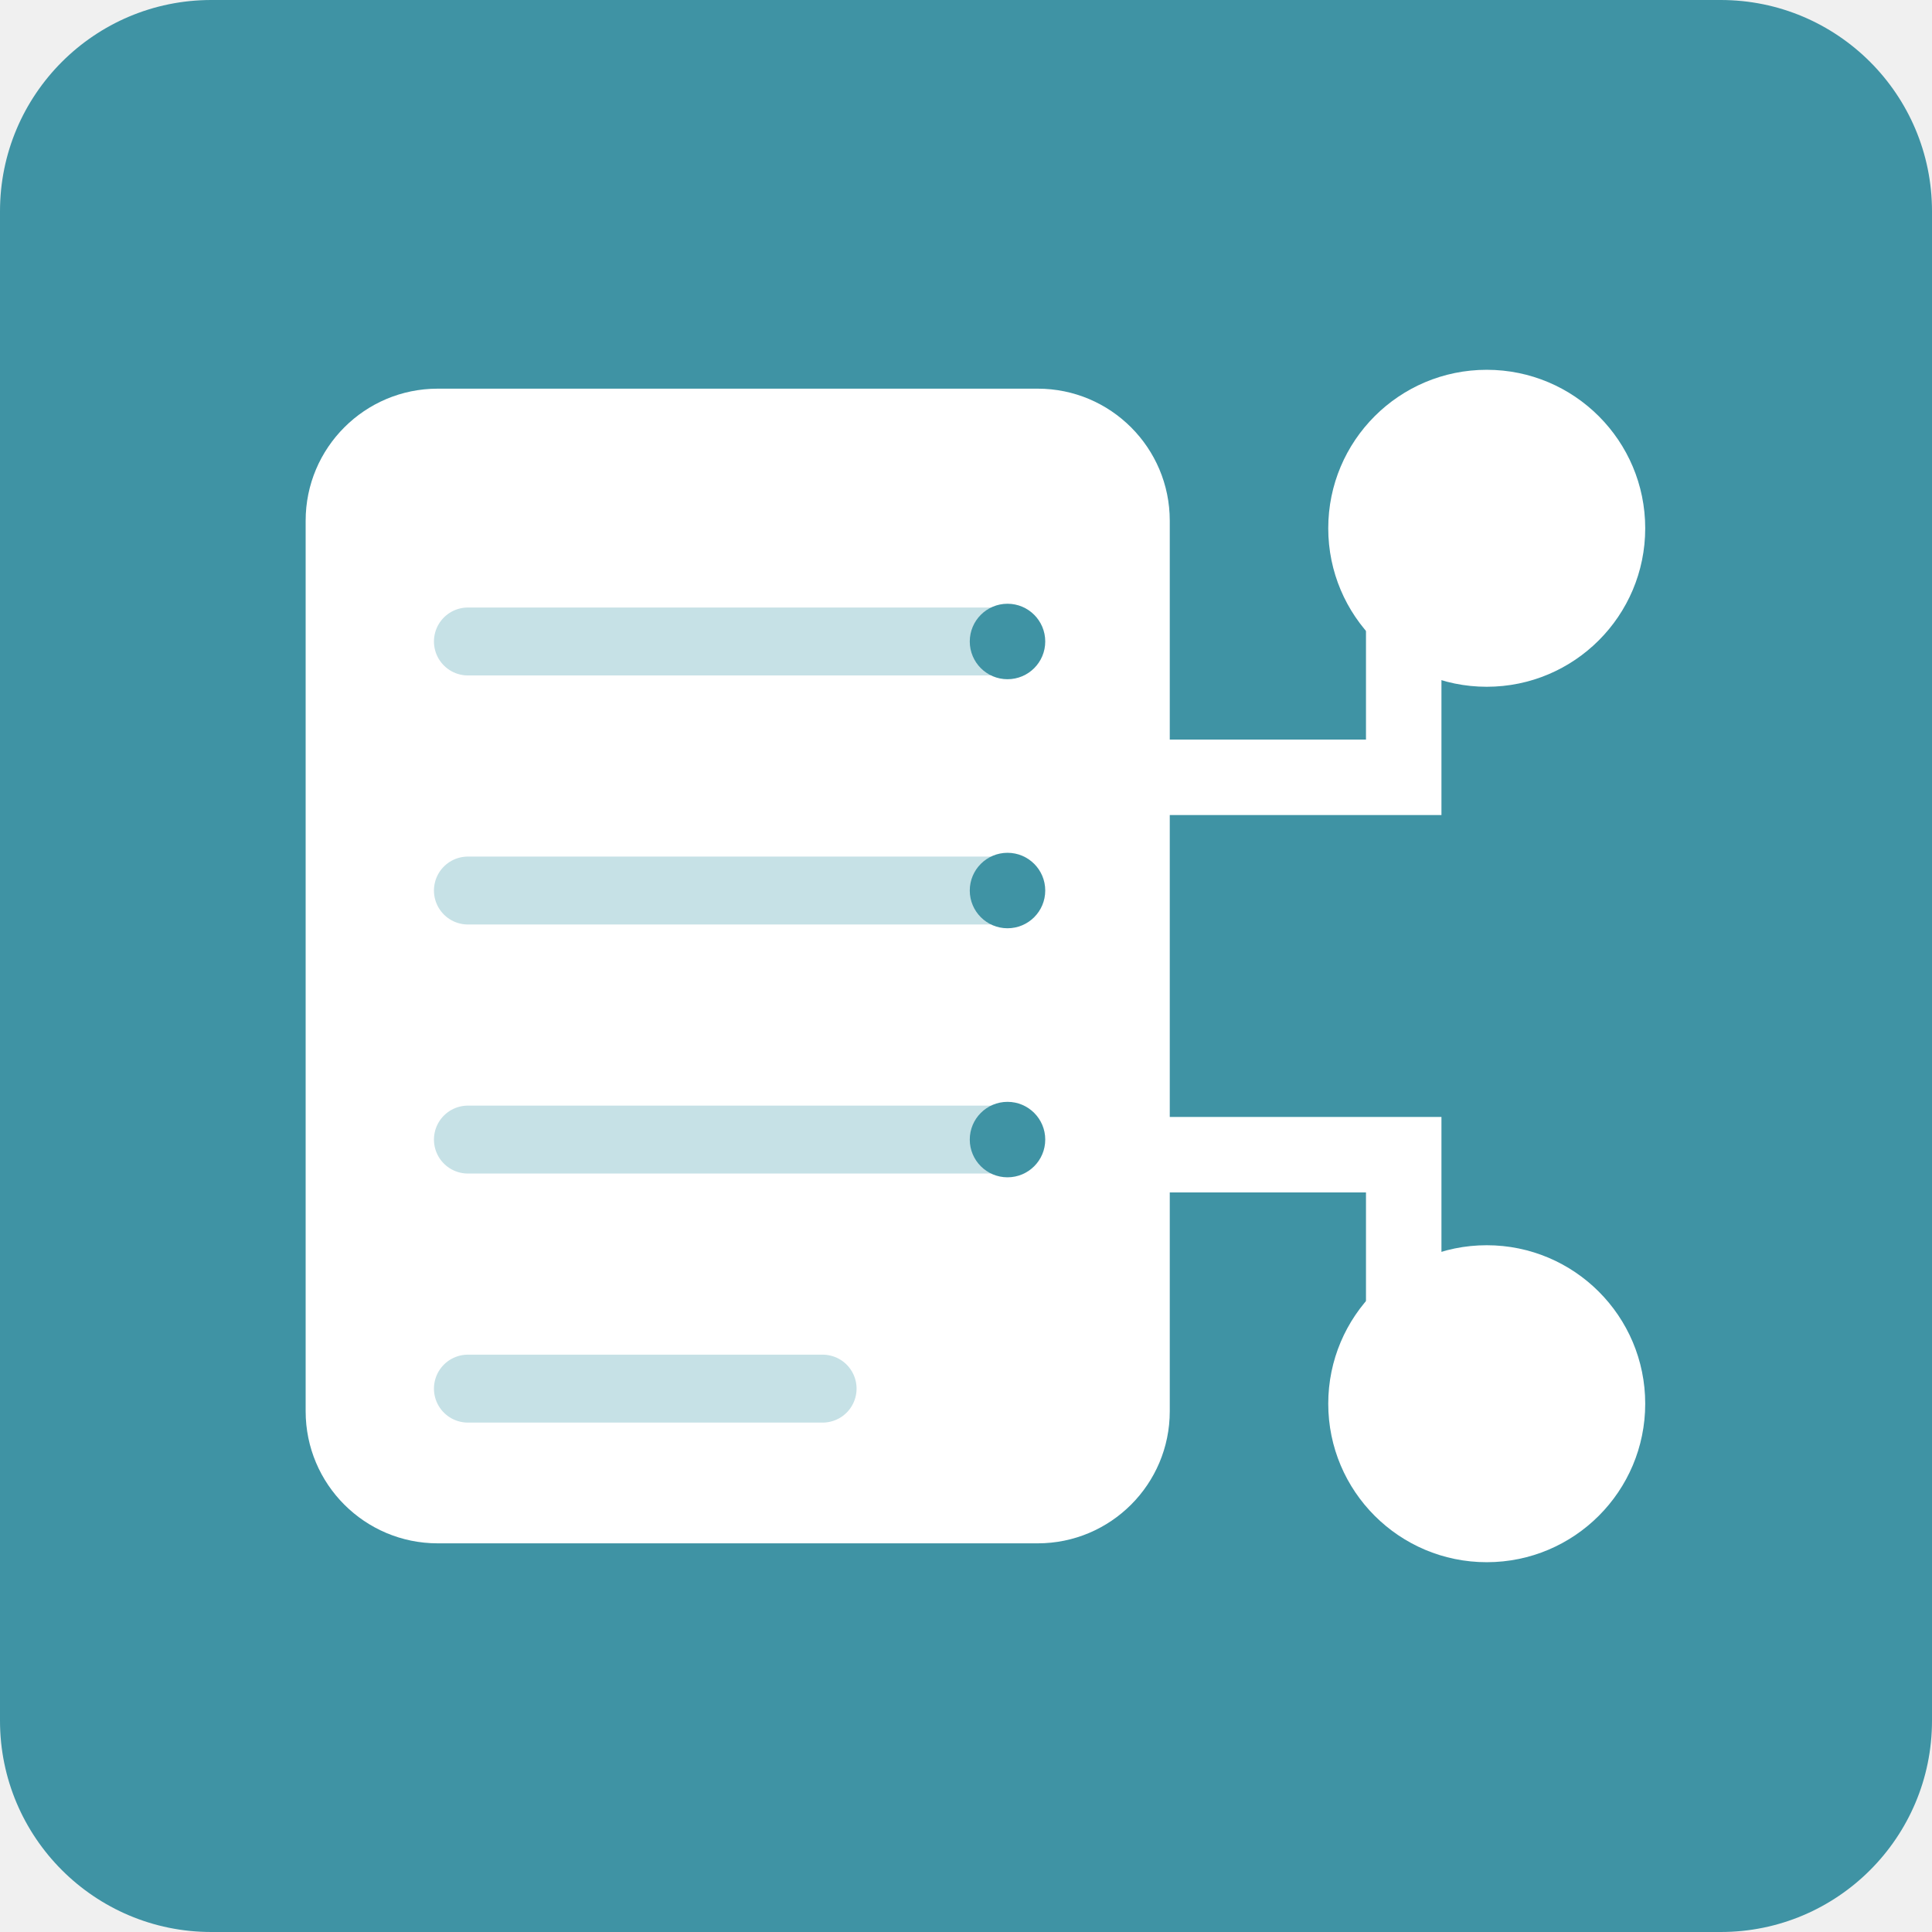
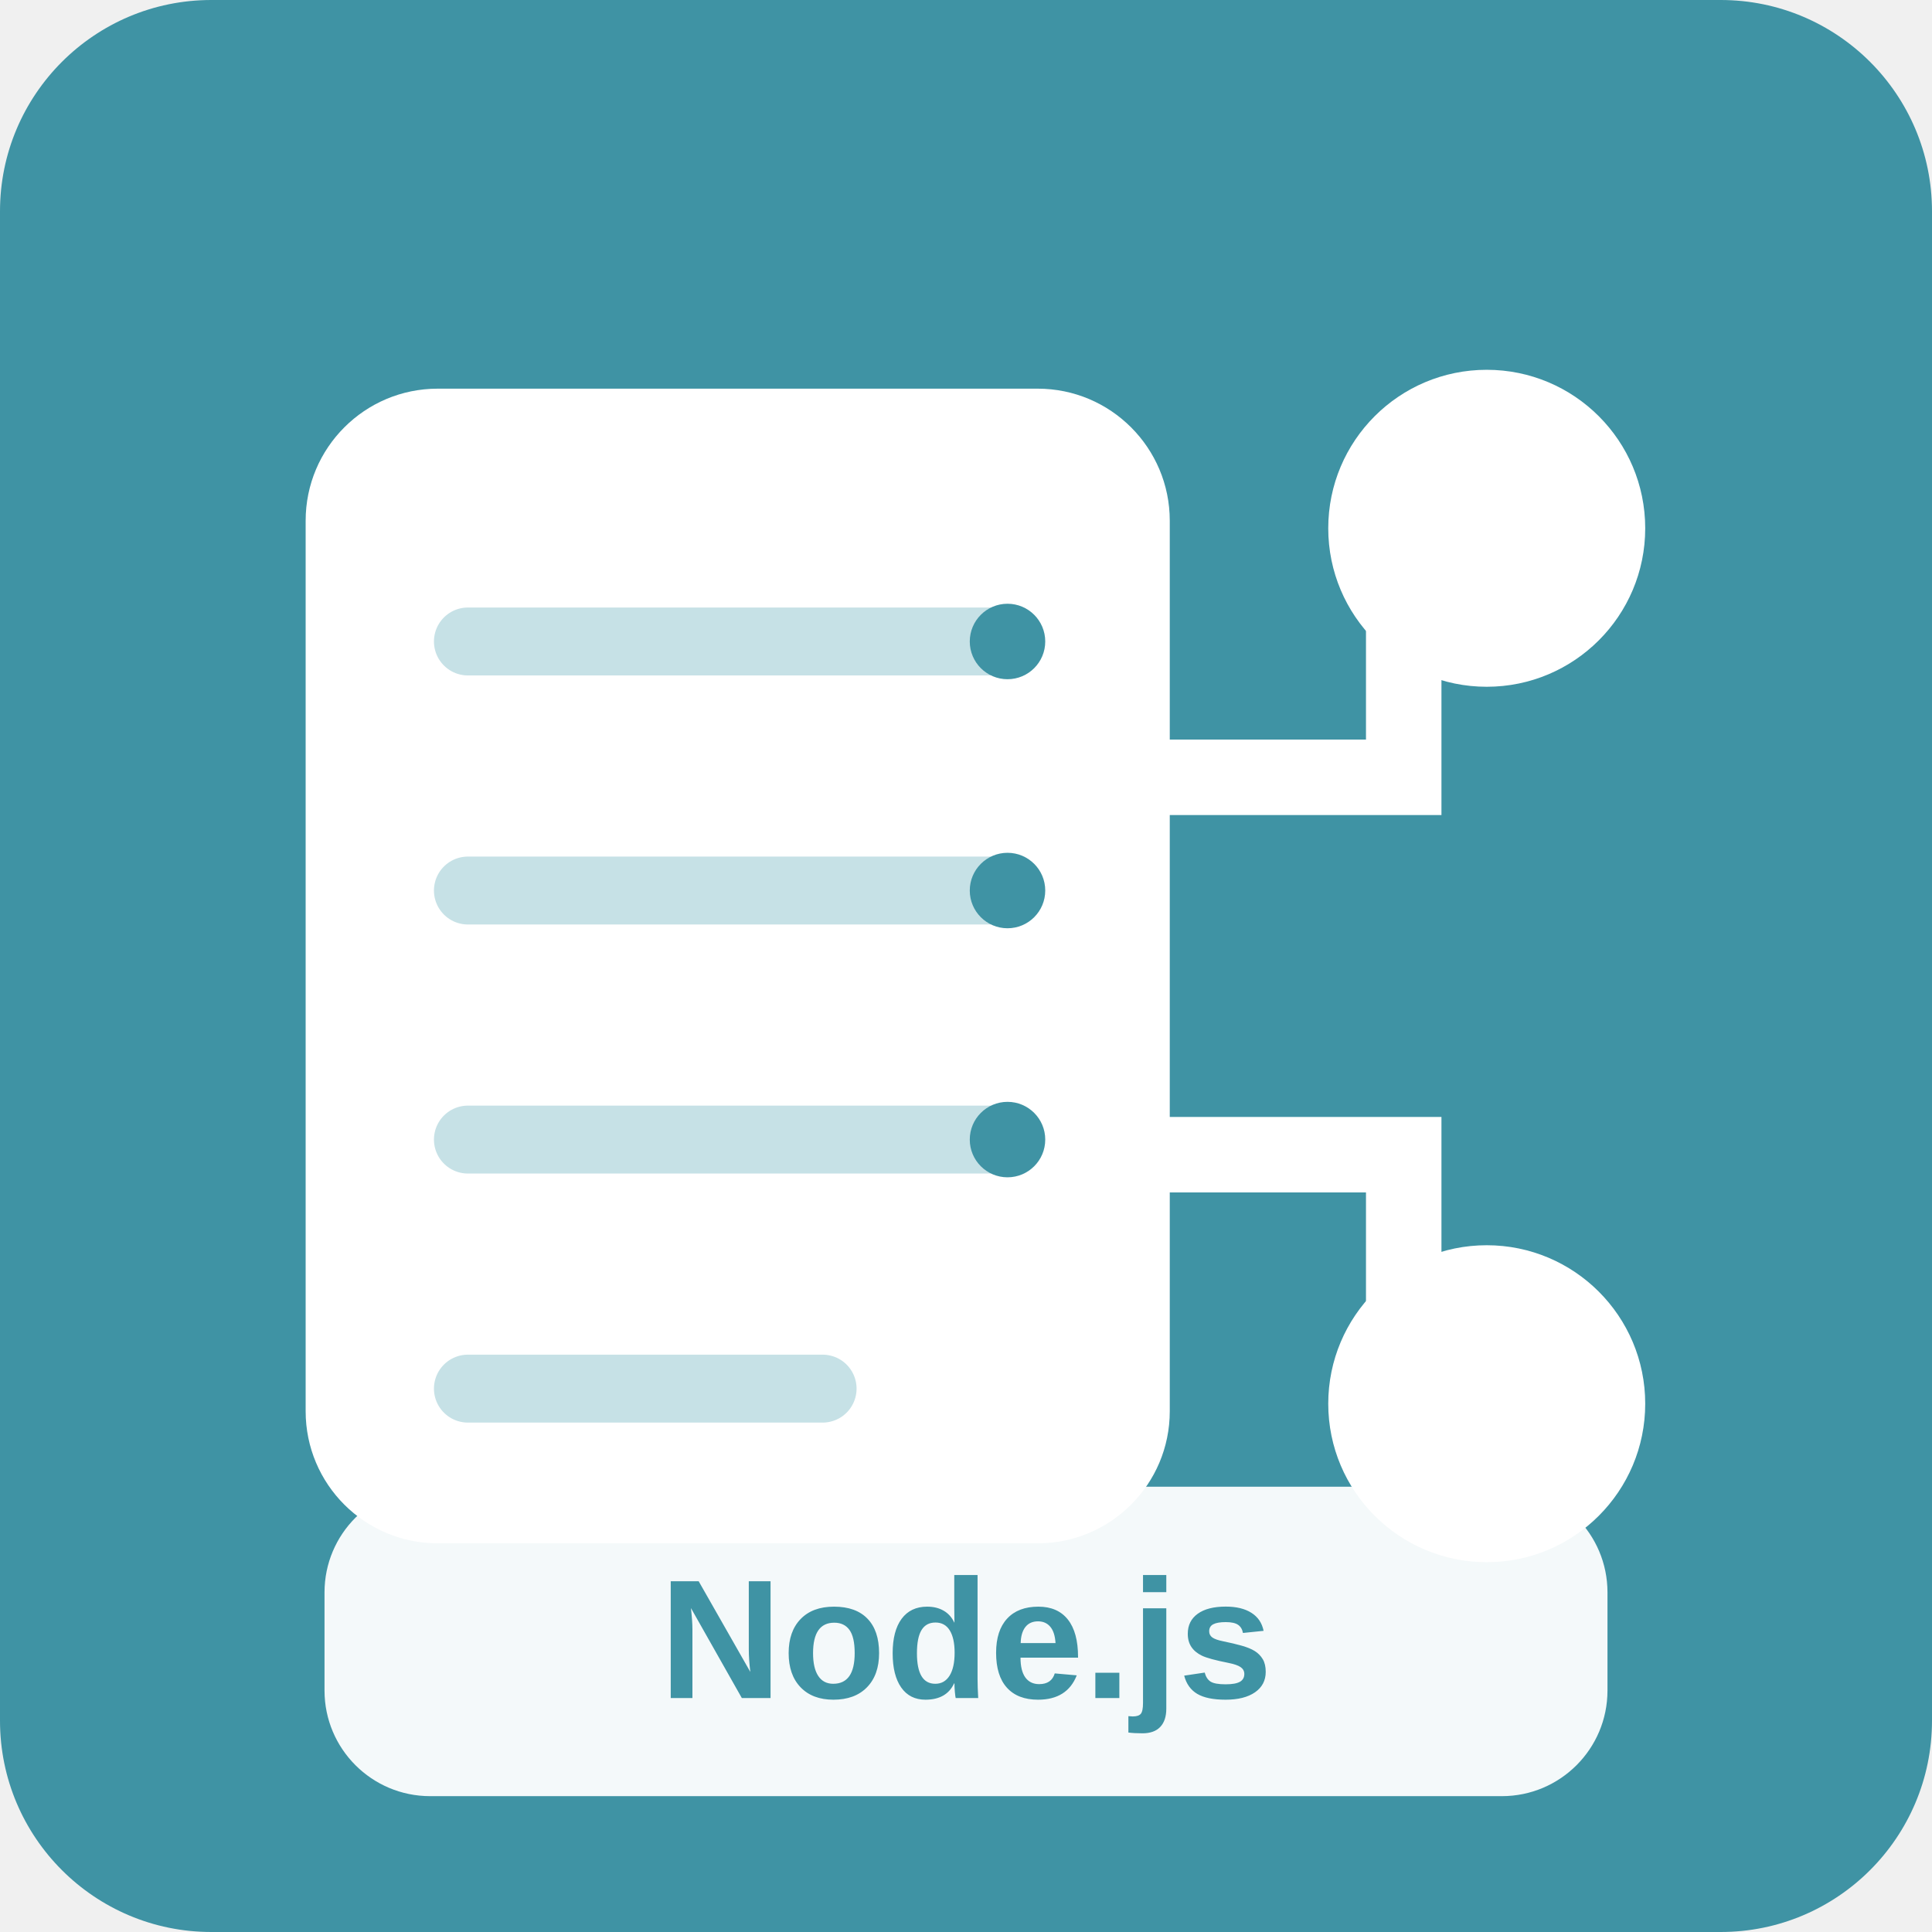
<svg xmlns="http://www.w3.org/2000/svg" viewBox="0 0 512 512" role="img" aria-label="サーバーと処理の流れのイラスト">
  <rect width="512" height="512" rx="56" fill="#3f93a4" />
  <rect x="81" y="103" width="229" height="306" rx="35" fill="#fff" />
  <path d="M124 170h143M124 236h143M124 302h143M124 368h94" stroke="#c6e1e6" stroke-width="18" stroke-linecap="round" />
  <circle cx="267" cy="170" r="10" fill="#3f93a4" />
  <circle cx="267" cy="236" r="10" fill="#3f93a4" />
  <circle cx="267" cy="302" r="10" fill="#3f93a4" />
  <path d="M310 206h62v-44m-62 144h62v44" fill="none" stroke="#fff" stroke-width="20" stroke-linecap="round" />
  <circle cx="394" cy="140" r="42" fill="#fff" />
  <circle cx="394" cy="372" r="42" fill="#fff" />
+   <rect x="86" y="394" width="340" height="82" rx="28" fill="#fff" fill-opacity=".94" />
+   <text x="256" y="450" text-anchor="middle" font-family="Arial, sans-serif" font-size="45" font-weight="700" fill="#3f93a4">Node.js</text>
</svg>
